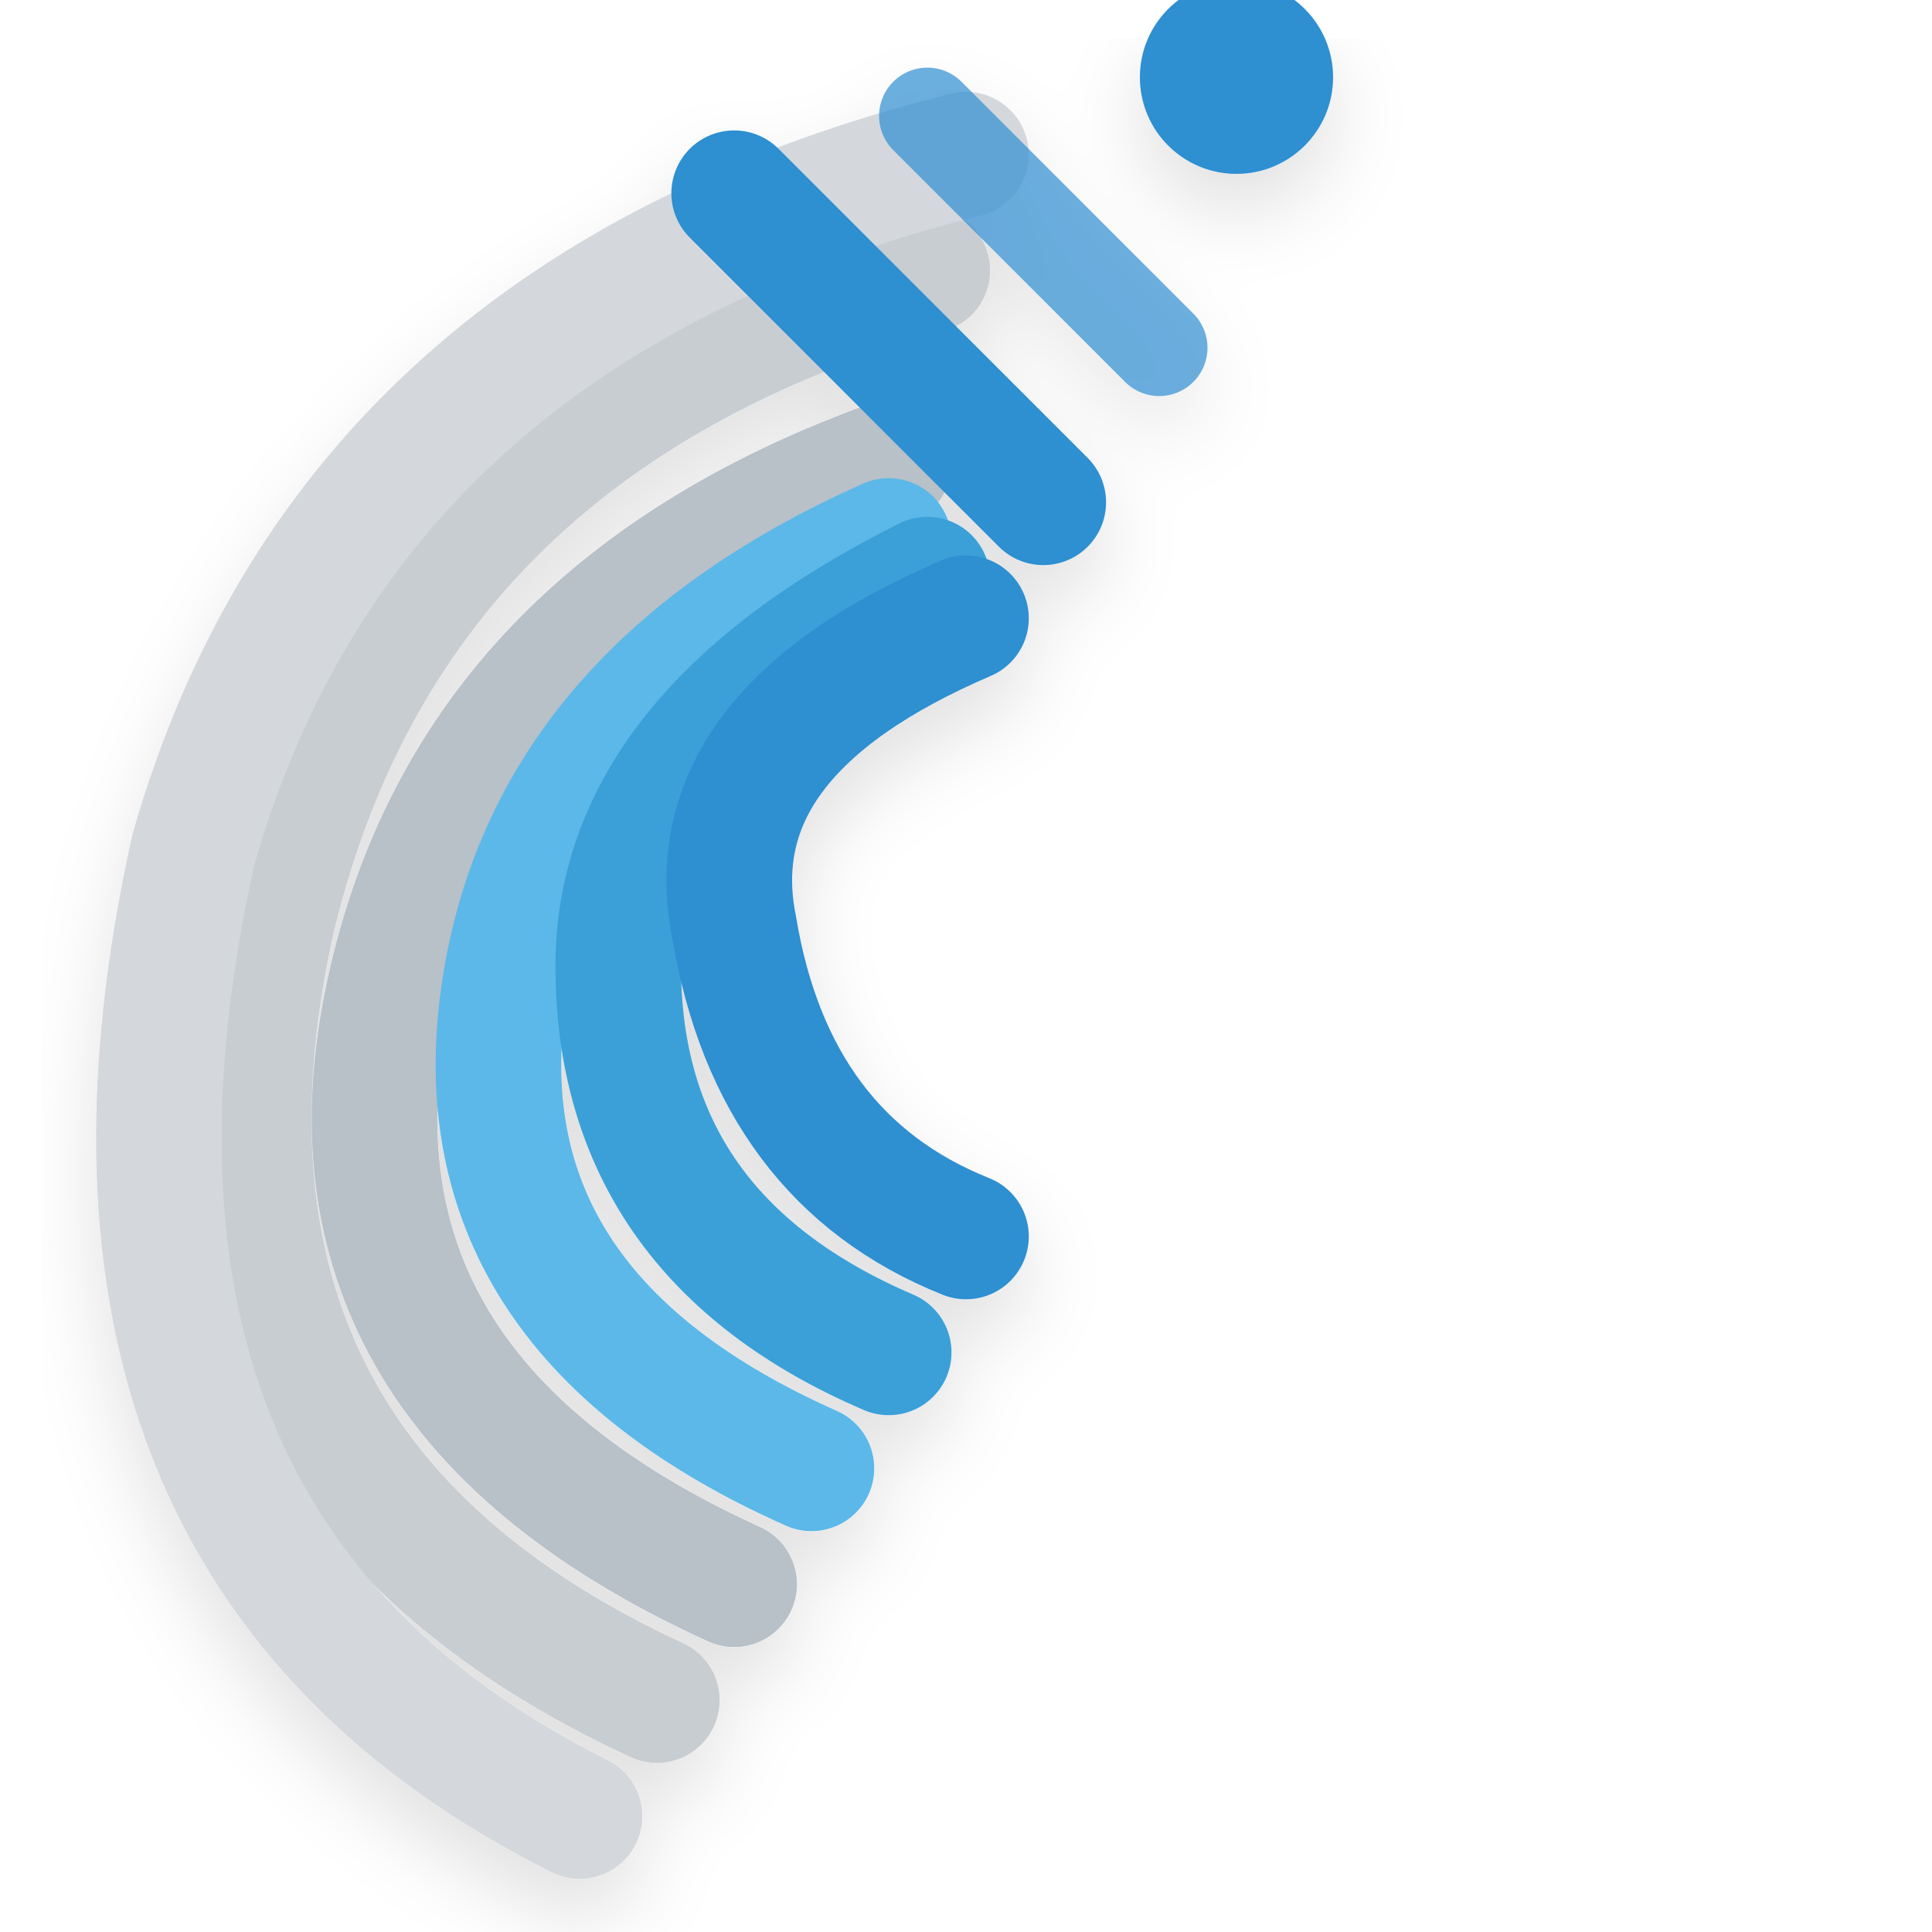
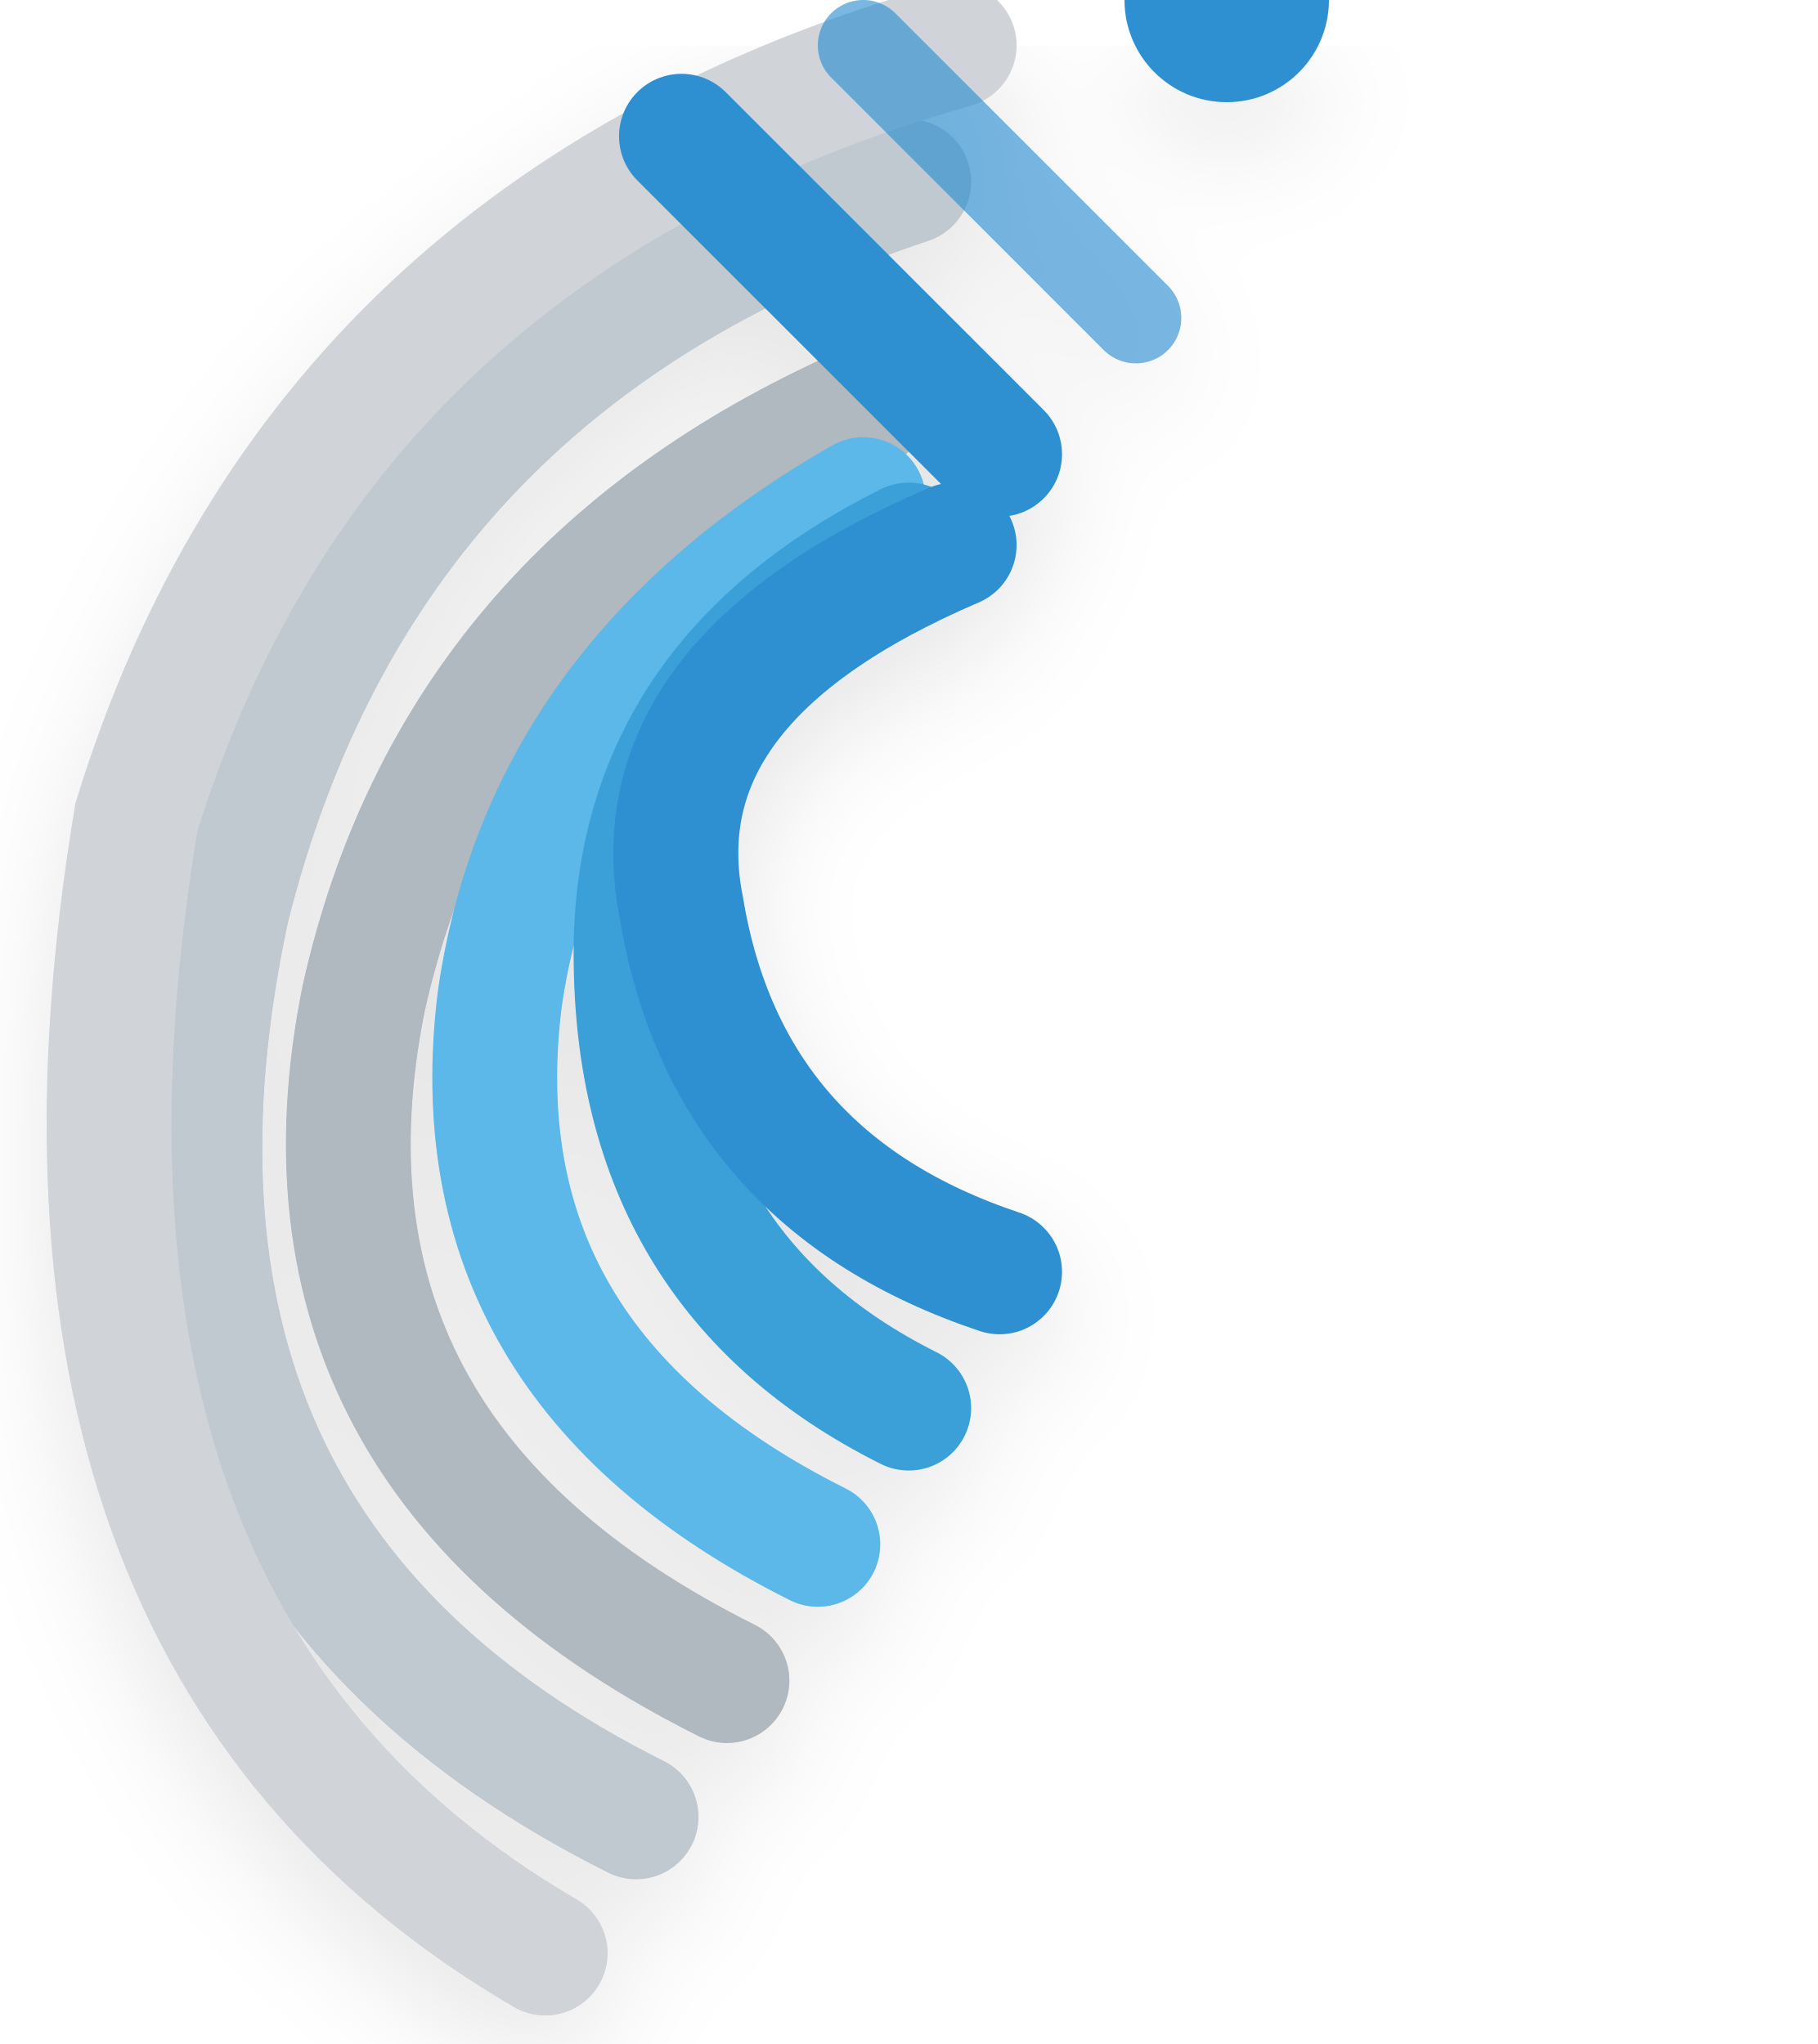
- <svg xmlns="http://www.w3.org/2000/svg" viewBox="0 0 100 100">
+ <svg xmlns="http://www.w3.org/2000/svg" viewBox="0 0 80 90">
  <defs>
-     <filter id="s" x="-10%" y="-10%" width="130%" height="140%">
-       <feDropShadow dx="0" dy="2" stdDeviation="2" flood-opacity="0.12" />
+     <filter id="ds" x="-10%" y="-5%" width="130%" height="115%">
+       <feDropShadow dx="0" dy="2" stdDeviation="2.5" flood-opacity="0.1" />
    </filter>
  </defs>
-   <g filter="url(#s)">
-     <path d="M38,82 Q16,72 20,52 Q24,32 46,24" fill="none" stroke="#B8C0C8" stroke-width="6.5" stroke-linecap="round" />
-     <path d="M34,88 Q8,76 14,48 Q20,22 48,14" fill="none" stroke="#C8CDD2" stroke-width="6.5" stroke-linecap="round" />
-     <path d="M30,94 Q2,80 10,44 Q18,16 50,8" fill="none" stroke="#D4D8DC" stroke-width="6.5" stroke-linecap="round" />
-     <path d="M42,76 Q24,68 26,52 Q28,36 46,28" fill="none" stroke="#5CB8E8" stroke-width="6.5" stroke-linecap="round" />
-     <path d="M46,70 Q32,64 32,50 Q32,38 48,30" fill="none" stroke="#3AA0D8" stroke-width="6.5" stroke-linecap="round" />
-     <path d="M50,64 Q40,60 38,48 Q36,38 50,32" fill="none" stroke="#2D8FD1" stroke-width="6.5" stroke-linecap="round" />
-     <line x1="38" y1="10" x2="54" y2="26" stroke="#2D8FD1" stroke-width="6.5" stroke-linecap="round" />
-     <line x1="48" y1="6" x2="60" y2="18" stroke="#2D8FD1" stroke-width="5" stroke-linecap="round" opacity="0.7" />
-     <circle cx="64" cy="4" r="5" fill="#2D8FD1" />
+   <g filter="url(#ds)">
+     <path d="M32,74 Q12,64 16,44 Q20,26 38,18" fill="none" stroke="#B0B8C0" stroke-width="5.5" stroke-linecap="round" />
+     <path d="M28,80 Q4,68 10,40 Q16,16 40,8" fill="none" stroke="#C0C8D0" stroke-width="5.5" stroke-linecap="round" />
+     <path d="M24,86 Q0,72 6,36 Q14,10 42,2" fill="none" stroke="#D0D4D8" stroke-width="5.5" stroke-linecap="round" />
+     <path d="M36,68 Q20,60 22,44 Q24,30 38,22" fill="none" stroke="#5CB8E8" stroke-width="5.5" stroke-linecap="round" />
+     <path d="M40,62 Q28,56 28,42 Q28,30 40,24" fill="none" stroke="#3AA0D8" stroke-width="5.5" stroke-linecap="round" />
+     <path d="M44,56 Q32,52 30,40 Q28,30 42,24" fill="none" stroke="#2D8FD1" stroke-width="5.5" stroke-linecap="round" />
+     <line x1="30" y1="6" x2="44" y2="20" stroke="#2D8FD1" stroke-width="5.5" stroke-linecap="round" />
+     <line x1="38" y1="2" x2="50" y2="14" stroke="#2D8FD1" stroke-width="4" stroke-linecap="round" opacity="0.65" />
+     <circle cx="54" cy="0" r="4.5" fill="#2D8FD1" />
  </g>
</svg>
